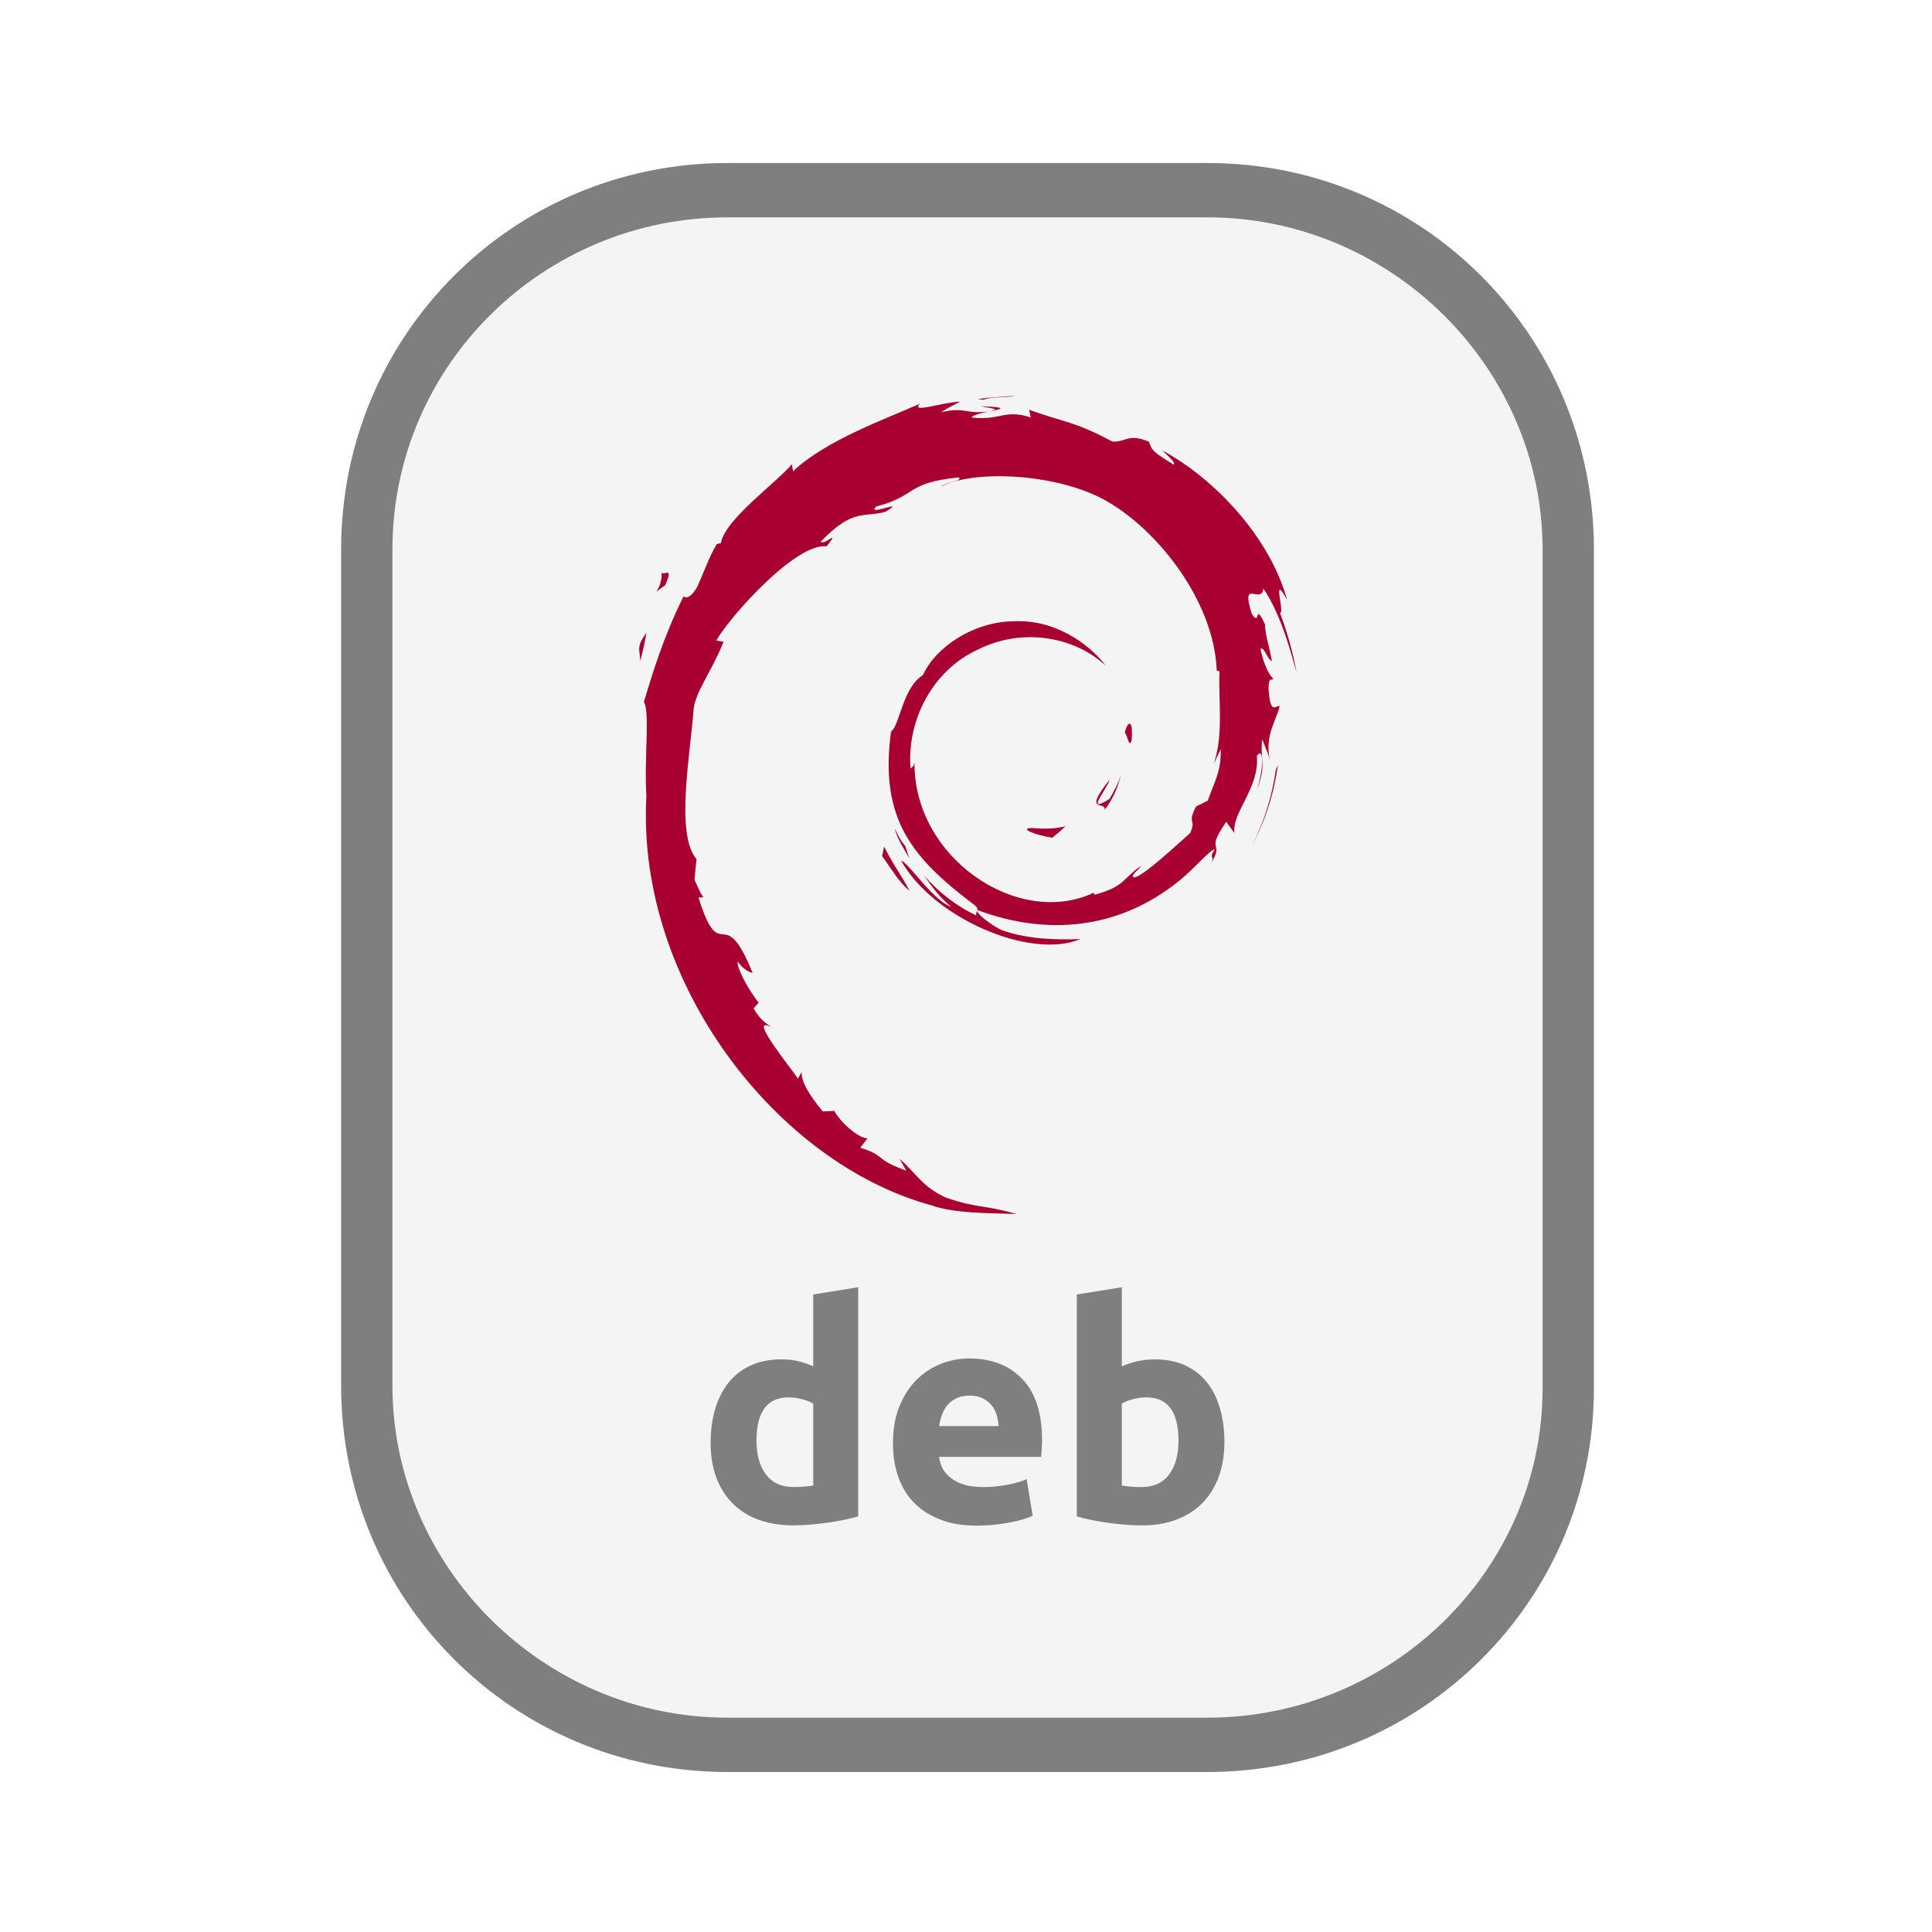
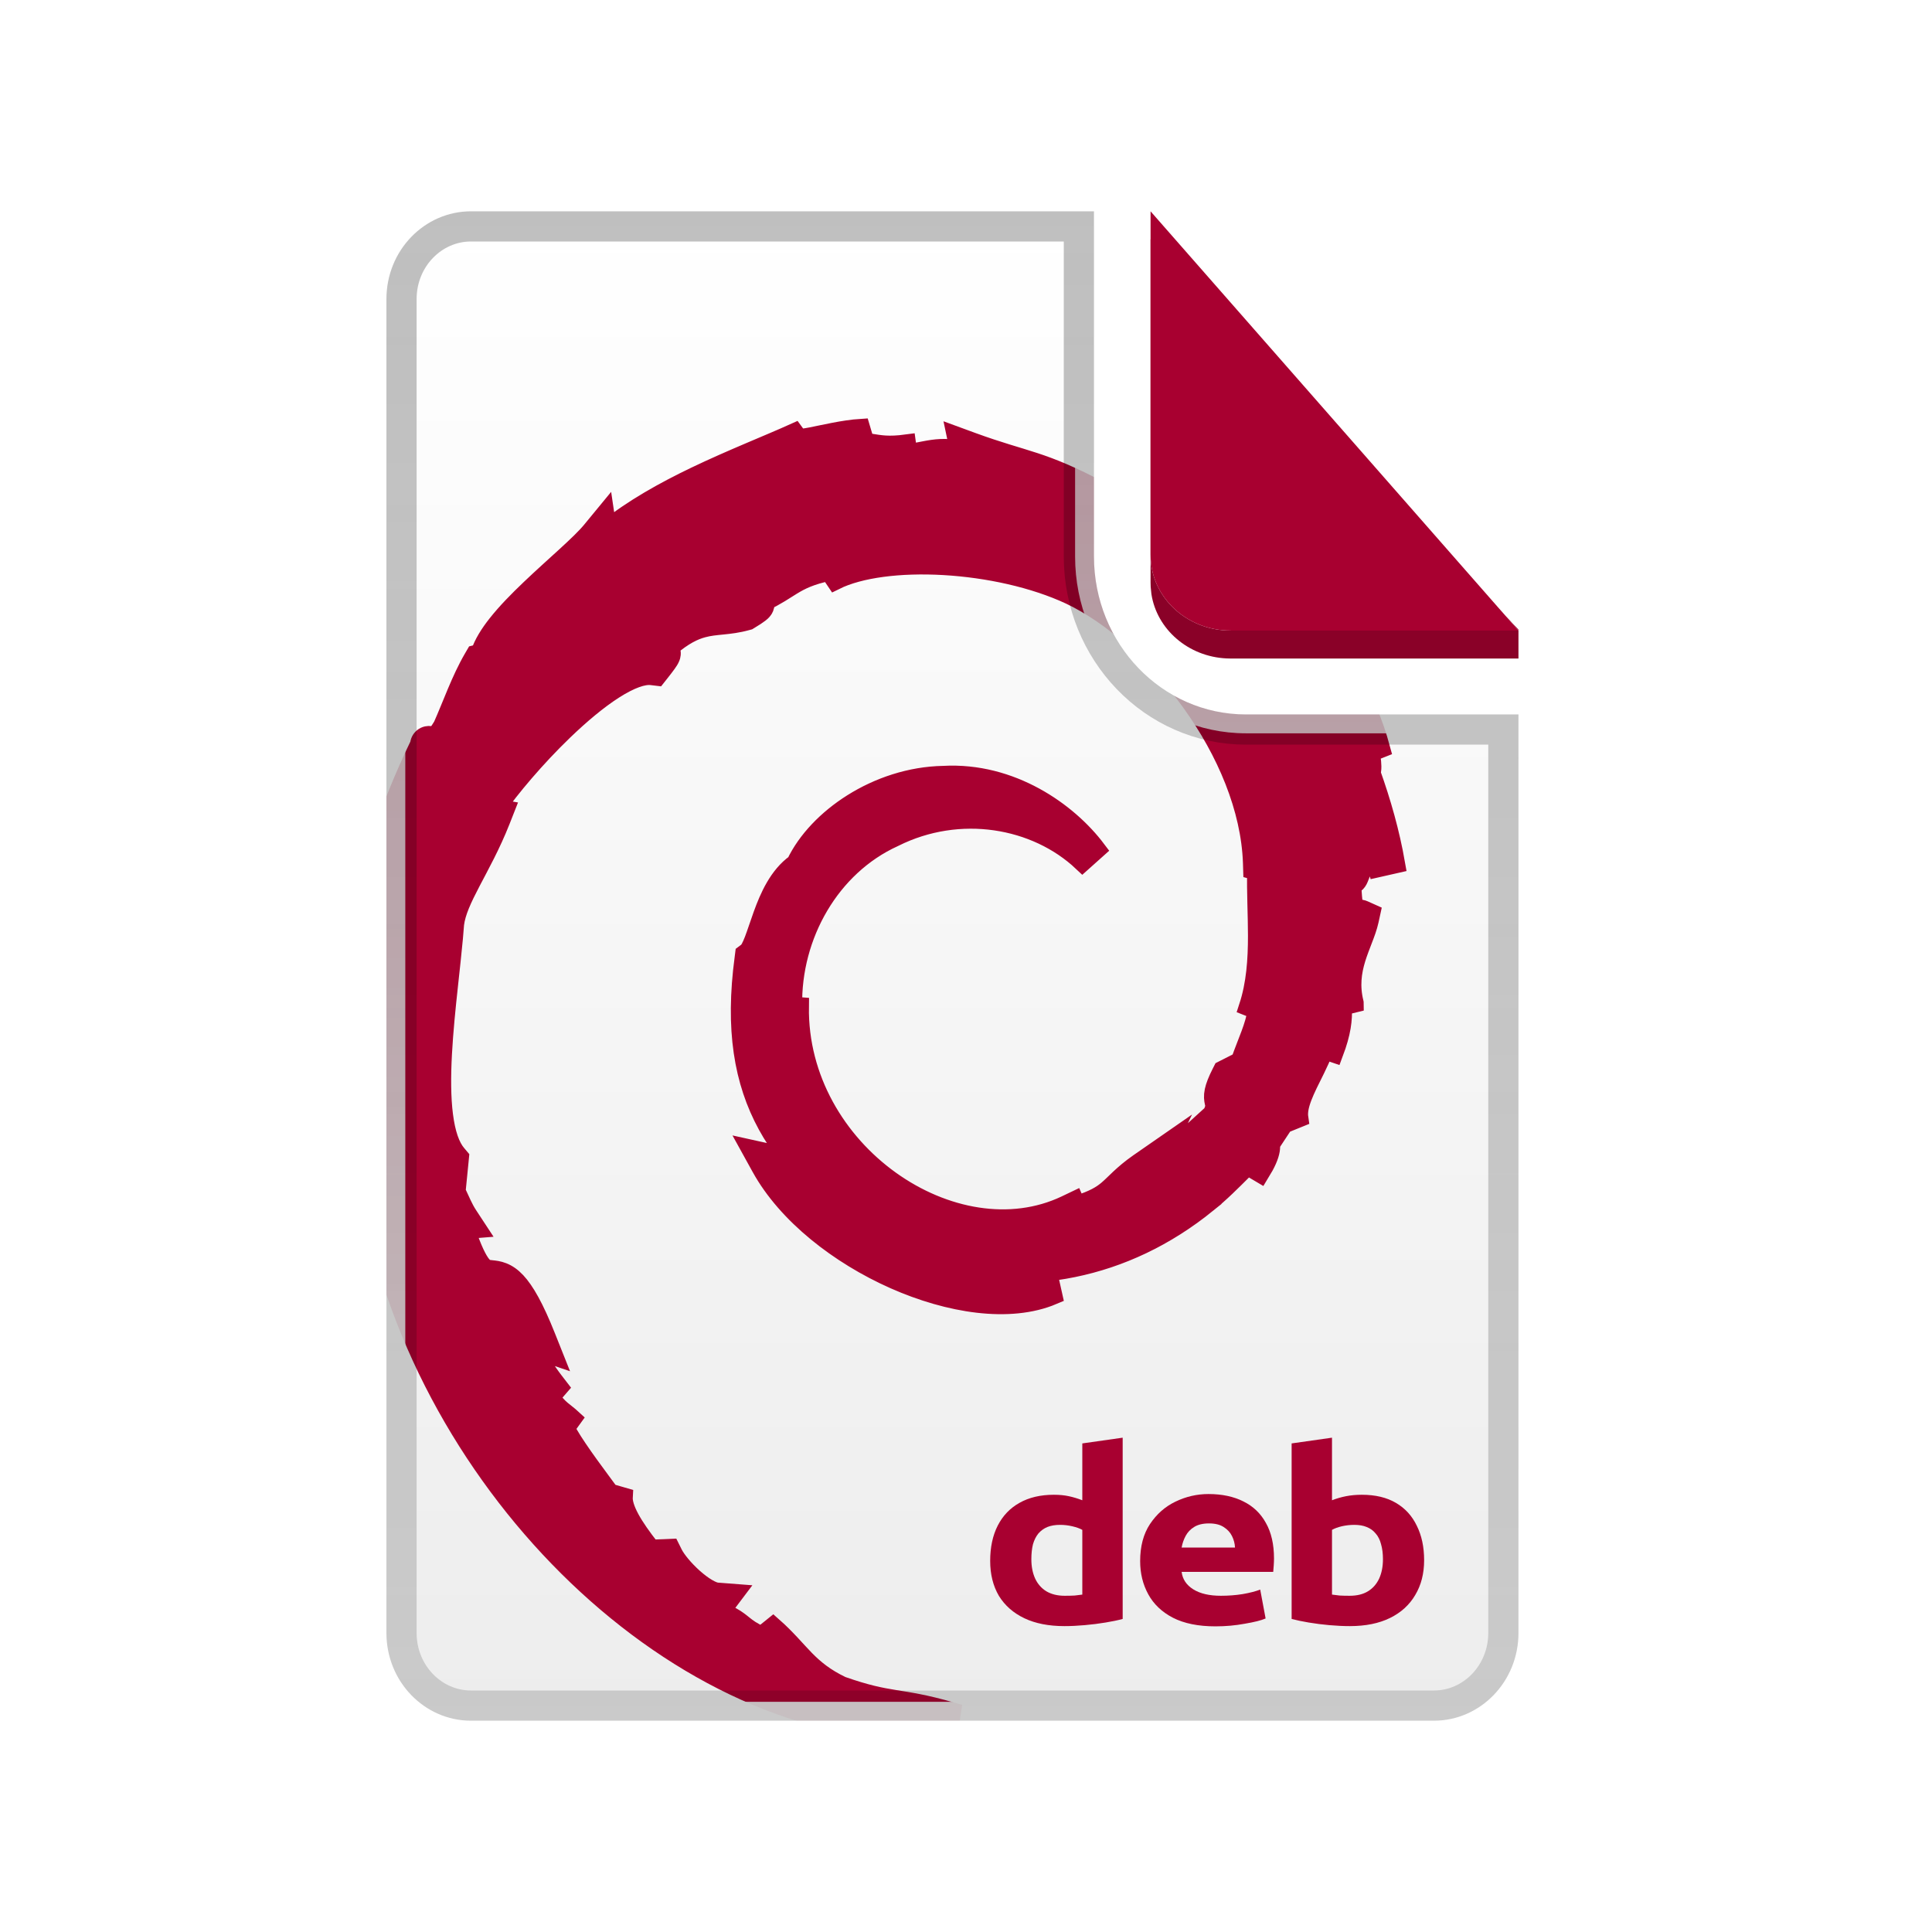
- <svg xmlns="http://www.w3.org/2000/svg" version="1.1" id="a" x="0px" y="0px" viewBox="0 0 64 64" style="enable-background:new 0 0 64 64;" xml:space="preserve">
-   <defs id="defs21" />
-   <style type="text/css" id="style2">
- 	.st0{fill:#F4F4F4;}
- 	.st1{fill:#7F7F7F;}
- </style>
-   <g id="g8">
-     <path class="st0" d="M24.1,57.8C17.5,57.8,12.2,52.5,12.2,45.9V18.2   c0-6.6,5.3-11.9,11.9-11.9H40c6.6,0,11.9,5.3,11.9,11.9V46   c0,6.5-5.3,11.8-11.9,11.8H24.1z" id="path4" />
-     <path class="st1" d="M40,7.2c6.1,0,11.1,5,11.1,11V46c0,6-5,10.9-11.1,10.9   H24.1c-6.1,0-11.1-5-11.1-11V18.2c0-6.1,5-11,11.1-11H40 M40,5.4H24.1   c-7.1,0-12.8,5.7-12.8,12.8v27.7C11.3,53,17,58.7,24.1,58.7H40   C47.1,58.7,52.8,53,52.8,46V18.2C52.8,11.1,47.1,5.4,40,5.4   L40,5.4z" id="path6" />
+ <svg xmlns="http://www.w3.org/2000/svg" width="64" height="64" viewBox="0 0 64 64" fill="none">
+   <path d="M40.785 21.815H50.301V20.857L38.114 7.926V19.298L38.118 19.444L38.142 19.68C38.323 20.846 39.357 21.75 40.628 21.811L40.785 21.815Z" fill="#8A0128" />
+   <path d="M36.239 18.434C36.239 21.324 38.494 23.667 41.276 23.667H50.301V54.093C50.301 55.699 49.048 57 47.502 57H15.6C14.054 57 12.801 55.699 12.801 54.093V9.907C12.801 8.302 14.054 7 15.6 7H36.239V18.434Z" fill="url(#paint0_linear_2678_8412)" />
+   <mask id="mask0_2678_8412" style="mask-type:alpha" maskUnits="userSpaceOnUse" x="12" y="7" width="39" height="50">
+     <path d="M15.6 7.625H35.614V18.435C35.614 21.647 38.127 24.292 41.276 24.292H49.676V54.093C49.676 55.376 48.68 56.375 47.502 56.375H15.6C14.422 56.375 13.426 55.376 13.426 54.093V9.907C13.426 8.624 14.422 7.625 15.6 7.625Z" fill="url(#paint1_linear_2678_8412)" stroke="url(#paint2_linear_2678_8412)" stroke-width="1.25" />
+   </mask>
+   <g mask="url(#mask0_2678_8412)">
+     <path d="M28.653 14.653C28.72 14.661 28.785 14.668 28.85 14.679C29.15 14.726 29.425 14.785 30.032 14.704L30.076 15.023C30.28 14.996 30.46 14.958 30.648 14.922C30.98 14.858 31.315 14.815 31.772 14.901L31.676 14.443L32.205 14.637C34.006 15.295 34.482 15.215 36.487 16.283C36.738 16.284 36.839 16.21 37.133 16.137C37.413 16.067 37.722 16.062 38.189 16.225L38.4 16.305L38.499 16.346L38.553 16.44C38.615 16.55 38.647 16.65 38.666 16.698C38.684 16.744 38.699 16.776 38.737 16.821C38.776 16.869 38.842 16.929 38.953 17.015L39.123 16.777C41.854 18.254 44.826 21.397 45.739 24.794L45.397 24.929C45.413 25.039 45.43 25.152 45.439 25.242C45.447 25.331 45.454 25.443 45.438 25.538C45.435 25.552 45.428 25.575 45.419 25.602C45.766 26.573 46.053 27.577 46.234 28.615L45.625 28.753C45.398 27.935 44.947 26.162 44.195 24.852C44.143 24.877 44.09 24.893 44.039 24.9C43.935 24.915 43.835 24.899 43.772 24.889C43.766 24.888 43.76 24.887 43.755 24.886C43.759 24.913 43.763 24.945 43.77 24.981C43.787 25.072 43.815 25.185 43.856 25.325C43.925 25.302 43.999 25.302 44.069 25.323C44.147 25.348 44.2 25.394 44.23 25.423C44.289 25.481 44.342 25.562 44.39 25.646C44.442 25.737 44.503 25.859 44.577 26.016L44.607 26.077L44.608 26.145C44.612 26.401 44.662 26.665 44.734 26.976C44.804 27.279 44.895 27.631 44.961 28.023L45.033 28.456L44.693 28.398C44.696 28.405 44.698 28.412 44.701 28.418C44.757 28.532 44.808 28.616 44.848 28.671C44.895 28.736 44.907 28.735 44.879 28.719L45.114 28.855L45.012 29.106C44.988 29.165 44.949 29.229 44.882 29.279C44.854 29.3 44.825 29.314 44.799 29.325C44.795 29.364 44.793 29.417 44.791 29.489C44.809 29.818 44.839 30.02 44.87 30.141C44.879 30.138 44.886 30.133 44.895 30.131C44.947 30.115 45.059 30.089 45.181 30.144L45.413 30.248L45.359 30.496C45.312 30.707 45.233 30.92 45.154 31.123C45.074 31.333 44.992 31.538 44.924 31.759C44.792 32.191 44.721 32.664 44.862 33.225C44.863 33.227 44.864 33.229 44.864 33.231L44.469 33.328C44.47 33.343 44.471 33.359 44.472 33.375C44.487 33.772 44.447 34.194 44.186 34.887L43.867 34.778C43.774 35.008 43.673 35.226 43.574 35.429C43.404 35.773 43.251 36.067 43.145 36.346C43.04 36.623 42.999 36.844 43.027 37.032L42.463 37.261L42.305 37.04C42.185 37.238 42.117 37.375 42.081 37.473C42.063 37.522 42.055 37.559 42.05 37.587L42.306 37.572L42.09 37.899C42.094 37.959 42.096 38.026 42.083 38.102C42.05 38.297 41.948 38.532 41.745 38.862L41.325 38.613C41.278 38.66 41.229 38.709 41.177 38.761C40.839 39.098 40.411 39.531 40 39.855L40.001 39.856C37.227 42.106 33.985 42.653 30.778 41.852C32.072 42.328 33.547 42.351 34.745 42.307L34.879 42.907C33.448 43.513 31.438 43.192 29.622 42.387C27.797 41.577 26.07 40.236 25.206 38.672L24.872 38.067L25.547 38.216C25.68 38.245 25.793 38.337 25.864 38.4C25.95 38.475 26.044 38.572 26.139 38.677C26.292 38.845 26.477 39.064 26.666 39.283L26.838 39.152C26.271 38.569 25.789 37.957 25.414 37.272C24.625 35.826 24.33 34.095 24.648 31.73L24.664 31.602L24.768 31.524C24.778 31.517 24.805 31.489 24.845 31.418C24.884 31.349 24.925 31.257 24.969 31.143C25.063 30.899 25.143 30.637 25.263 30.306C25.474 29.723 25.781 29.011 26.36 28.6C26.725 27.838 27.402 27.132 28.237 26.607C29.101 26.064 30.154 25.703 31.251 25.683C33.502 25.557 35.38 26.893 36.321 28.14L35.857 28.555C34.319 27.105 31.786 26.656 29.62 27.74L29.61 27.745C27.515 28.698 26.215 30.98 26.261 33.328L26.484 33.345C26.45 35.742 27.727 37.831 29.494 39.099C31.265 40.369 33.479 40.784 35.304 39.915L35.593 39.777L35.657 39.924C36.236 39.744 36.492 39.583 36.696 39.41C36.827 39.298 36.927 39.192 37.095 39.035C37.255 38.886 37.448 38.717 37.722 38.526L38.692 37.853L38.407 38.445C38.5 38.369 38.596 38.291 38.693 38.208C39.218 37.758 39.769 37.246 40.159 36.894C40.221 36.751 40.237 36.681 40.239 36.647C40.242 36.614 40.239 36.609 40.22 36.525C40.198 36.428 40.181 36.31 40.217 36.14C40.25 35.985 40.323 35.796 40.452 35.542L40.498 35.451L40.589 35.405L41.084 35.154C41.328 34.467 41.551 34.032 41.646 33.462L41.354 33.347C41.599 32.597 41.653 31.803 41.653 30.994C41.652 30.294 41.61 29.54 41.626 28.85L41.494 28.814L41.487 28.584C41.426 26.777 40.62 24.889 39.462 23.276C38.304 21.664 36.819 20.362 35.443 19.711C34.25 19.154 32.72 18.822 31.268 18.738C29.807 18.654 28.479 18.825 27.67 19.226L27.47 18.93C26.849 19.059 26.526 19.222 26.243 19.395C25.979 19.555 25.725 19.738 25.331 19.921C25.338 19.946 25.344 19.971 25.345 19.996C25.347 20.1 25.299 20.173 25.282 20.196C25.245 20.25 25.193 20.291 25.163 20.314C25.091 20.37 24.98 20.443 24.826 20.535L24.79 20.557L24.749 20.568C24.438 20.655 24.17 20.684 23.933 20.708C23.692 20.732 23.494 20.75 23.282 20.808C22.989 20.886 22.647 21.047 22.174 21.448C22.176 21.451 22.18 21.453 22.182 21.456C22.243 21.544 22.242 21.634 22.238 21.675C22.234 21.718 22.222 21.753 22.214 21.773C22.188 21.84 22.139 21.913 22.094 21.976C22.042 22.049 21.969 22.144 21.872 22.267L21.763 22.405L21.588 22.384C21.311 22.349 20.885 22.495 20.339 22.844C19.811 23.181 19.231 23.669 18.669 24.21C17.743 25.102 16.899 26.11 16.437 26.774L16.729 26.825L16.588 27.183C16.27 27.989 15.9 28.653 15.609 29.21C15.314 29.774 15.112 30.209 15.061 30.61L15.023 31.071C14.979 31.553 14.918 32.09 14.859 32.644C14.778 33.386 14.7 34.166 14.659 34.911C14.619 35.658 14.619 36.359 14.695 36.947C14.771 37.545 14.919 37.978 15.137 38.232L15.223 38.334L15.21 38.467L15.111 39.467C15.258 39.774 15.348 40.013 15.51 40.26L15.799 40.7L15.425 40.73C15.655 41.405 15.824 41.737 15.957 41.9C16.028 41.987 16.078 42.014 16.111 42.027C16.151 42.044 16.193 42.049 16.291 42.059C16.382 42.068 16.514 42.081 16.66 42.139C16.81 42.198 16.957 42.298 17.105 42.456C17.39 42.761 17.703 43.305 18.091 44.28L18.342 44.91L17.7 44.692C17.69 44.689 17.679 44.684 17.668 44.68C17.854 45.029 18.096 45.415 18.359 45.757L18.514 45.958L18.347 46.151L18.235 46.28C18.491 46.682 18.703 46.765 18.954 46.997L18.731 47.305C18.755 47.359 18.79 47.43 18.839 47.515C18.919 47.654 19.024 47.817 19.142 47.992C19.378 48.343 19.662 48.729 19.903 49.055C20.01 49.2 20.114 49.339 20.2 49.458L20.649 49.588C20.639 49.757 20.699 49.985 20.871 50.304C21.026 50.589 21.258 50.922 21.568 51.315L22.012 51.299L22.214 51.29L22.304 51.471C22.404 51.67 22.662 51.989 22.975 52.268C23.128 52.404 23.285 52.523 23.429 52.607C23.579 52.696 23.691 52.733 23.76 52.738L24.33 52.782L23.986 53.238L23.875 53.383C24.02 53.441 24.137 53.496 24.237 53.551C24.418 53.651 24.532 53.747 24.634 53.829C24.755 53.926 24.894 54.036 25.229 54.19L25.608 53.884C26.05 54.273 26.372 54.668 26.672 54.974C26.979 55.286 27.32 55.572 27.885 55.843C28.703 56.13 29.163 56.217 29.633 56.293C30.12 56.372 30.63 56.442 31.523 56.7L31.426 57.312C30.696 57.291 29.878 57.283 29.104 57.228C28.33 57.174 27.568 57.07 26.942 56.844V56.843C22.879 55.722 19.014 52.763 16.232 48.866C13.445 44.963 11.726 40.095 11.993 35.143C11.933 34.144 11.982 33.024 12.005 32.115C12.017 31.653 12.021 31.248 12.004 30.931C11.996 30.772 11.982 30.643 11.963 30.544C11.943 30.439 11.922 30.395 11.915 30.386L11.834 30.263L11.877 30.122C12.326 28.643 12.852 26.819 13.898 24.654C13.9 24.625 13.906 24.584 13.927 24.54C13.967 24.456 14.045 24.39 14.144 24.368C14.223 24.351 14.285 24.37 14.309 24.378C14.338 24.388 14.359 24.399 14.369 24.405C14.372 24.407 14.375 24.409 14.377 24.411C14.423 24.378 14.52 24.289 14.66 24.049C14.966 23.366 15.257 22.517 15.676 21.799L15.743 21.684L15.874 21.652L15.903 21.645C16.007 21.32 16.218 20.989 16.465 20.677C16.771 20.289 17.162 19.891 17.562 19.51C17.961 19.129 18.382 18.754 18.742 18.424C19.11 18.087 19.41 17.801 19.592 17.579L20.039 17.036L20.113 17.536C20.957 16.851 22.003 16.27 23.029 15.777C24.233 15.2 25.476 14.712 26.318 14.332L26.666 14.807C26.668 14.796 26.673 14.785 26.673 14.771C26.676 14.697 26.645 14.62 26.584 14.566C26.538 14.526 26.496 14.518 26.491 14.517C26.497 14.517 26.525 14.518 26.591 14.511C26.662 14.503 26.752 14.489 26.861 14.468C27.279 14.388 27.956 14.223 28.515 14.188L28.653 14.653Z" fill="#A80030" stroke="#A80030" stroke-width="0.625" />
+     <path d="M35.26 53.867C34.74 53.867 34.297 53.78 33.932 53.606C33.567 53.432 33.286 53.184 33.088 52.862C32.897 52.535 32.801 52.15 32.801 51.707C32.801 51.254 32.885 50.863 33.052 50.536C33.22 50.209 33.459 49.959 33.77 49.785C34.088 49.605 34.468 49.516 34.91 49.516C35.096 49.516 35.26 49.532 35.404 49.563C35.554 49.595 35.703 49.64 35.853 49.698V47.815L37.19 47.625V53.63C37.035 53.672 36.846 53.712 36.625 53.748C36.403 53.785 36.173 53.814 35.934 53.835C35.7 53.856 35.476 53.867 35.26 53.867ZM35.269 52.862C35.389 52.862 35.5 52.86 35.602 52.854C35.703 52.844 35.787 52.833 35.853 52.823V50.679C35.769 50.631 35.658 50.592 35.521 50.56C35.389 50.529 35.255 50.513 35.117 50.513C34.955 50.513 34.815 50.536 34.695 50.584C34.581 50.631 34.483 50.703 34.399 50.797C34.321 50.892 34.261 51.011 34.219 51.154C34.183 51.296 34.165 51.462 34.165 51.652C34.165 51.895 34.207 52.108 34.291 52.293C34.375 52.472 34.498 52.612 34.659 52.712C34.827 52.812 35.03 52.862 35.269 52.862Z" fill="#A80030" />
+     <path d="M40.265 53.875C39.696 53.875 39.227 53.78 38.855 53.59C38.49 53.4 38.218 53.142 38.039 52.815C37.859 52.488 37.769 52.121 37.769 51.715C37.769 51.225 37.877 50.816 38.093 50.489C38.314 50.157 38.595 49.909 38.936 49.745C39.283 49.577 39.648 49.492 40.031 49.492C40.48 49.492 40.866 49.574 41.189 49.737C41.512 49.896 41.761 50.133 41.934 50.449C42.114 50.766 42.203 51.159 42.203 51.628C42.203 51.697 42.2 51.773 42.194 51.858C42.188 51.937 42.182 52.008 42.177 52.071H39.143C39.173 52.314 39.301 52.506 39.529 52.649C39.756 52.791 40.061 52.862 40.444 52.862C40.69 52.862 40.929 52.844 41.162 52.807C41.402 52.765 41.596 52.715 41.746 52.657L41.925 53.614C41.782 53.677 41.551 53.735 41.234 53.788C40.923 53.846 40.6 53.875 40.265 53.875ZM39.143 51.264H40.911C40.905 51.132 40.872 51.006 40.812 50.885C40.752 50.763 40.66 50.663 40.534 50.584C40.414 50.505 40.253 50.465 40.049 50.465C39.846 50.465 39.681 50.505 39.556 50.584C39.436 50.658 39.343 50.755 39.277 50.877C39.212 50.998 39.167 51.127 39.143 51.264Z" fill="#A80030" />
+     <path d="M44.717 53.867C44.501 53.867 44.274 53.856 44.034 53.835C43.801 53.814 43.574 53.785 43.352 53.748C43.137 53.712 42.948 53.672 42.787 53.63V47.815L44.124 47.625V49.698C44.274 49.64 44.429 49.595 44.591 49.563C44.752 49.532 44.926 49.516 45.112 49.516C45.56 49.516 45.937 49.605 46.242 49.785C46.548 49.964 46.778 50.217 46.934 50.544C47.095 50.866 47.176 51.246 47.176 51.684C47.176 52.127 47.077 52.512 46.88 52.839C46.688 53.166 46.41 53.419 46.045 53.598C45.68 53.777 45.237 53.867 44.717 53.867ZM44.708 52.862C44.953 52.862 45.156 52.812 45.318 52.712C45.48 52.612 45.602 52.472 45.686 52.293C45.77 52.108 45.812 51.895 45.812 51.652C45.812 51.462 45.791 51.296 45.749 51.154C45.713 51.011 45.653 50.892 45.569 50.797C45.492 50.703 45.393 50.631 45.273 50.584C45.159 50.536 45.022 50.513 44.86 50.513C44.723 50.513 44.585 50.529 44.447 50.56C44.316 50.592 44.208 50.631 44.124 50.679V52.823C44.19 52.833 44.274 52.844 44.376 52.854C44.477 52.86 44.588 52.862 44.708 52.862Z" fill="#A80030" />
  </g>
-   <g id="Layer_1" transform="matrix(0.2499296,0,0,0.2499296,21.19475,13.10869)">
-     <g id="g28">
-       <path fill="#a80030" d="m 51.986,57.297 c -1.797,0.025 0.34,0.926 2.686,1.287 0.648,-0.506 1.236,-1.018 1.76,-1.516 -1.461,0.358 -2.948,0.366 -4.446,0.229" id="path4-3" />
-       <path fill="#a80030" d="m 61.631,54.893 c 1.07,-1.477 1.85,-3.094 2.125,-4.766 -0.24,1.192 -0.887,2.221 -1.496,3.307 -3.359,2.115 -0.316,-1.256 -0.002,-2.537 -3.612,4.546 -0.496,2.726 -0.627,3.996" id="path6-6" />
-       <path fill="#a80030" d="m 65.191,45.629 c 0.217,-3.236 -0.637,-2.213 -0.924,-0.978 0.335,0.174 0.6,2.281 0.924,0.978" id="path8" />
-       <path fill="#a80030" d="m 45.172,1.399 c 0.959,0.172 2.072,0.304 1.916,0.533 1.049,-0.23 1.287,-0.442 -1.916,-0.533" id="path10-7" />
-       <path fill="#a80030" d="M 47.088,1.932 46.41,2.072 47.041,2.016 47.088,1.932" id="path12-5" />
-       <path fill="#a80030" d="m 76.992,46.856 c 0.107,2.906 -0.85,4.316 -1.713,6.812 l -1.553,0.776 c -1.271,2.468 0.123,1.567 -0.787,3.53 -1.984,1.764 -6.021,5.52 -7.313,5.863 -0.943,-0.021 0.639,-1.113 0.846,-1.541 -2.656,1.824 -2.131,2.738 -6.193,3.846 L 60.16,65.878 C 50.142,70.591 36.226,61.251 36.409,48.507 c -0.107,0.809 -0.304,0.607 -0.526,0.934 -0.517,-6.557 3.028,-13.143 9.007,-15.832 5.848,-2.895 12.704,-1.707 16.893,2.197 -2.301,-3.014 -6.881,-6.209 -12.309,-5.91 -5.317,0.084 -10.291,3.463 -11.951,7.131 -2.724,1.715 -3.04,6.611 -4.227,7.507 -1.597,11.737 3.004,16.808 10.787,22.773 1.225,0.826 0.345,0.951 0.511,1.58 -2.586,-1.211 -4.954,-3.039 -6.901,-5.277 1.033,1.512 2.148,2.982 3.589,4.137 -2.438,-0.826 -5.695,-5.908 -6.646,-6.115 4.203,7.525 17.052,13.197 23.78,10.383 -3.113,0.115 -7.068,0.064 -10.566,-1.229 -1.469,-0.756 -3.467,-2.322 -3.11,-2.615 9.182,3.43 18.667,2.598 26.612,-3.771 2.021,-1.574 4.229,-4.252 4.867,-4.289 -0.961,1.445 0.164,0.695 -0.574,1.971 2.014,-3.248 -0.875,-1.322 2.082,-5.609 l 1.092,1.504 c -0.406,-2.696 3.348,-5.97 2.967,-10.234 0.861,-1.304 0.961,1.403 0.047,4.403 1.268,-3.328 0.334,-3.863 0.66,-6.609 0.352,0.923 0.814,1.904 1.051,2.878 -0.826,-3.216 0.848,-5.416 1.262,-7.285 -0.408,-0.181 -1.275,1.422 -1.473,-2.377 0.029,-1.65 0.459,-0.865 0.625,-1.271 -0.324,-0.186 -1.174,-1.451 -1.691,-3.877 0.375,-0.57 1.002,1.478 1.512,1.562 -0.328,-1.929 -0.893,-3.4 -0.916,-4.88 -1.49,-3.114 -0.527,0.415 -1.736,-1.337 -1.586,-4.947 1.316,-1.148 1.512,-3.396 2.404,3.483 3.775,8.881 4.404,11.117 -0.48,-2.726 -1.256,-5.367 -2.203,-7.922 0.73,0.307 -1.176,-5.609 0.949,-1.691 C 83.519,18.706 76.074,10.902 69.225,7.24 70.063,8.007 71.121,8.97 70.741,9.121 67.335,7.093 67.934,6.935 67.446,6.078 64.671,4.949 64.489,6.169 62.651,6.08 57.421,3.306 56.413,3.601 51.6,1.863 l 0.219,1.023 c -3.465,-1.154 -4.037,0.438 -7.782,0.004 -0.228,-0.178 1.2,-0.644 2.375,-0.815 -3.35,0.442 -3.193,-0.66 -6.471,0.122 0.808,-0.567 1.662,-0.942 2.524,-1.424 -2.732,0.166 -6.522,1.59 -5.352,0.295 -4.456,1.988 -12.37,4.779 -16.811,8.943 l -0.14,-0.933 c -2.035,2.443 -8.874,7.296 -9.419,10.46 l -0.544,0.127 c -1.059,1.793 -1.744,3.825 -2.584,5.67 -1.385,2.36 -2.03,0.908 -1.833,1.278 -2.724,5.523 -4.077,10.164 -5.246,13.97 0.833,1.245 0.02,7.495 0.335,12.497 -1.368,24.704 17.338,48.69 37.785,54.228 2.997,1.072 7.454,1.031 11.245,1.141 -4.473,-1.279 -5.051,-0.678 -9.408,-2.197 -3.143,-1.48 -3.832,-3.17 -6.058,-5.102 l 0.881,1.557 c -4.366,-1.545 -2.539,-1.912 -6.091,-3.037 l 0.941,-1.229 C 28.751,98.334 26.418,96.056 25.78,94.795 l -1.548,0.061 c -1.86,-2.295 -2.851,-3.949 -2.779,-5.23 l -0.5,0.891 c -0.567,-0.973 -6.843,-8.607 -3.587,-6.83 -0.605,-0.553 -1.409,-0.9 -2.281,-2.484 l 0.663,-0.758 c -1.567,-2.016 -2.884,-4.6 -2.784,-5.461 0.836,1.129 1.416,1.34 1.99,1.533 -3.957,-9.818 -4.179,-0.541 -7.176,-9.994 L 8.412,66.472 C 7.926,65.74 7.631,64.945 7.24,64.165 l 0.276,-2.75 C 4.667,58.121 6.719,47.409 7.13,41.534 7.415,39.145 9.508,36.602 11.1,32.614 l -0.97,-0.167 c 1.854,-3.234 10.586,-12.988 14.63,-12.486 1.959,-2.461 -0.389,-0.009 -0.772,-0.629 4.303,-4.453 5.656,-3.146 8.56,-3.947 3.132,-1.859 -2.688,0.725 -1.203,-0.709 5.414,-1.383 3.837,-3.144 10.9,-3.846 0.745,0.424 -1.729,0.655 -2.35,1.205 4.511,-2.207 14.275,-1.705 20.617,1.225 7.359,3.439 15.627,13.605 15.953,23.17 l 0.371,0.1 c -0.188,3.802 0.582,8.199 -0.752,12.238 l 0.908,-1.912" id="path14-3" />
-       <path fill="#a80030" d="m 32.372,59.764 -0.252,1.26 c 1.181,1.604 2.118,3.342 3.626,4.596 -1.085,-2.118 -1.891,-2.993 -3.374,-5.856" id="path16" />
-       <path fill="#a80030" d="m 35.164,59.654 c -0.625,-0.691 -0.995,-1.523 -1.409,-2.352 0.396,1.457 1.207,2.709 1.962,3.982 l -0.553,-1.63" id="path18" />
-       <path fill="#a80030" d="m 84.568,48.916 -0.264,0.662 c -0.484,3.438 -1.529,6.84 -3.131,9.994 1.77,-3.328 2.915,-6.968 3.395,-10.656" id="path20" />
-       <path fill="#a80030" d="M 45.527,0.537 C 46.742,0.092 48.514,0.293 49.803,0 48.123,0.141 46.451,0.225 44.8,0.438 l 0.727,0.099" id="path22" />
-       <path fill="#a80030" d="m 2.872,23.219 c 0.28,2.592 -1.95,3.598 0.494,1.889 1.31,-2.951 -0.512,-0.815 -0.494,-1.889" id="path24" />
-       <path fill="#a80030" d="M 0,35.215 C 0.563,33.487 0.665,32.449 0.88,31.449 -0.676,33.438 0.164,33.862 0,35.215" id="path26" />
-     </g>
-   </g>
-   <g id="g16">
-     <path class="st1" d="M28.429,50.23c-0.133,0.04-0.286,0.078-0.459,0.115   c-0.173,0.036-0.355,0.068-0.545,0.095s-0.383,0.048-0.58,0.065   c-0.197,0.016-0.385,0.024-0.565,0.024c-0.434,0-0.82-0.063-1.16-0.189   c-0.34-0.127-0.626-0.309-0.86-0.546c-0.233-0.236-0.412-0.522-0.535-0.859   c-0.123-0.337-0.185-0.715-0.185-1.135c0-0.427,0.053-0.812,0.16-1.155   c0.107-0.344,0.26-0.635,0.46-0.875c0.2-0.24,0.445-0.424,0.735-0.55   c0.29-0.127,0.622-0.19,0.995-0.19c0.207,0,0.392,0.021,0.555,0.061   c0.163,0.04,0.328,0.097,0.495,0.17v-2.38l1.489-0.24V50.23z M25.06,47.73   c0,0.46,0.103,0.83,0.31,1.11c0.207,0.279,0.514,0.42,0.92,0.42   c0.133,0,0.256-0.005,0.37-0.016c0.113-0.01,0.207-0.021,0.28-0.035V46.5   c-0.094-0.06-0.215-0.109-0.365-0.149s-0.302-0.061-0.455-0.061   C25.413,46.29,25.06,46.771,25.06,47.73z" id="path10" />
-     <path class="st1" d="M29.58,47.811c0-0.467,0.071-0.875,0.215-1.226   c0.144-0.35,0.331-0.642,0.565-0.875c0.232-0.232,0.501-0.409,0.805-0.529   C31.467,45.061,31.78,45,32.099,45c0.747,0,1.337,0.229,1.771,0.686   c0.433,0.457,0.649,1.128,0.649,2.015c0,0.087-0.003,0.182-0.01,0.285   s-0.014,0.195-0.02,0.275h-3.38c0.033,0.307,0.176,0.55,0.43,0.729   c0.253,0.18,0.593,0.271,1.02,0.271c0.273,0,0.542-0.025,0.806-0.075   C33.627,49.136,33.842,49.074,34.009,49l0.2,1.21   c-0.08,0.04-0.187,0.08-0.32,0.12c-0.133,0.04-0.281,0.075-0.444,0.105   c-0.164,0.03-0.339,0.055-0.525,0.075c-0.187,0.02-0.373,0.029-0.56,0.029   c-0.474,0-0.886-0.069-1.235-0.21c-0.351-0.14-0.64-0.331-0.87-0.574   c-0.23-0.244-0.4-0.532-0.51-0.865   C29.634,48.557,29.58,48.197,29.58,47.811z M33.08,47.24   c-0.007-0.126-0.028-0.25-0.065-0.37c-0.036-0.12-0.093-0.227-0.17-0.319   c-0.076-0.094-0.173-0.17-0.29-0.23c-0.116-0.06-0.262-0.09-0.435-0.09   c-0.167,0-0.311,0.028-0.431,0.085c-0.119,0.057-0.22,0.132-0.3,0.225   c-0.08,0.094-0.142,0.202-0.185,0.325c-0.044,0.124-0.075,0.249-0.095,0.375   H33.08z" id="path12" />
-     <path class="st1" d="M40.56,47.771c0,0.42-0.062,0.8-0.185,1.14   c-0.124,0.34-0.302,0.63-0.535,0.87s-0.521,0.425-0.86,0.555   c-0.34,0.131-0.727,0.195-1.16,0.195c-0.18,0-0.368-0.009-0.564-0.024   c-0.197-0.018-0.391-0.039-0.58-0.065c-0.19-0.026-0.372-0.059-0.545-0.095   c-0.174-0.037-0.327-0.075-0.46-0.115v-7.35l1.49-0.24v2.62   c0.166-0.073,0.34-0.13,0.52-0.17s0.373-0.061,0.58-0.061   c0.373,0,0.703,0.065,0.99,0.195c0.286,0.13,0.526,0.314,0.72,0.555   s0.34,0.528,0.44,0.865C40.51,46.982,40.56,47.357,40.56,47.771z    M39.04,47.73c0-0.96-0.354-1.44-1.061-1.44   c-0.153,0-0.305,0.021-0.455,0.061C37.375,46.391,37.253,46.44,37.161,46.5v2.71   c0.073,0.014,0.166,0.025,0.279,0.035c0.113,0.011,0.237,0.016,0.37,0.016   c0.406,0,0.714-0.141,0.92-0.42C38.937,48.561,39.04,48.19,39.04,47.73z" id="path14" />
-   </g>
+   <path d="M15.6 7.5H35.739V18.435C35.739 21.582 38.2 24.167 41.276 24.167H49.801V54.093C49.801 55.44 48.754 56.5 47.502 56.5H15.6C14.348 56.5 13.301 55.44 13.301 54.093V9.907C13.301 8.56 14.348 7.5 15.6 7.5Z" stroke="url(#paint3_linear_2678_8412)" />
+   <path d="M40.785 20.889H50.301L38.114 7V18.372L38.118 18.518L38.142 18.754C38.323 19.92 39.357 20.824 40.628 20.885L40.785 20.889Z" fill="#FEFEFE" />
+   <path d="M40.785 20.889H50.301L38.114 7V18.372L38.118 18.518L38.142 18.754C38.323 19.92 39.357 20.824 40.628 20.885L40.785 20.889Z" fill="#A80030" />
+   <defs>
+     <linearGradient id="paint0_linear_2678_8412" x1="31.551" y1="7" x2="31.551" y2="57" gradientUnits="userSpaceOnUse">
+       <stop stop-color="white" />
+       <stop offset="1" stop-color="#EDEDED" />
+     </linearGradient>
+     <linearGradient id="paint1_linear_2678_8412" x1="31.551" y1="7" x2="31.551" y2="57" gradientUnits="userSpaceOnUse">
+       <stop stop-color="white" />
+       <stop offset="1" stop-color="#EDEDED" />
+     </linearGradient>
+     <linearGradient id="paint2_linear_2678_8412" x1="31.551" y1="7" x2="31.551" y2="57" gradientUnits="userSpaceOnUse">
+       <stop stop-opacity="0.25" />
+       <stop offset="1" stop-opacity="0.05" />
+     </linearGradient>
+     <linearGradient id="paint3_linear_2678_8412" x1="31.551" y1="7" x2="31.551" y2="57" gradientUnits="userSpaceOnUse">
+       <stop stop-opacity="0.25" />
+       <stop offset="1" stop-opacity="0.15" />
+     </linearGradient>
+   </defs>
</svg>
